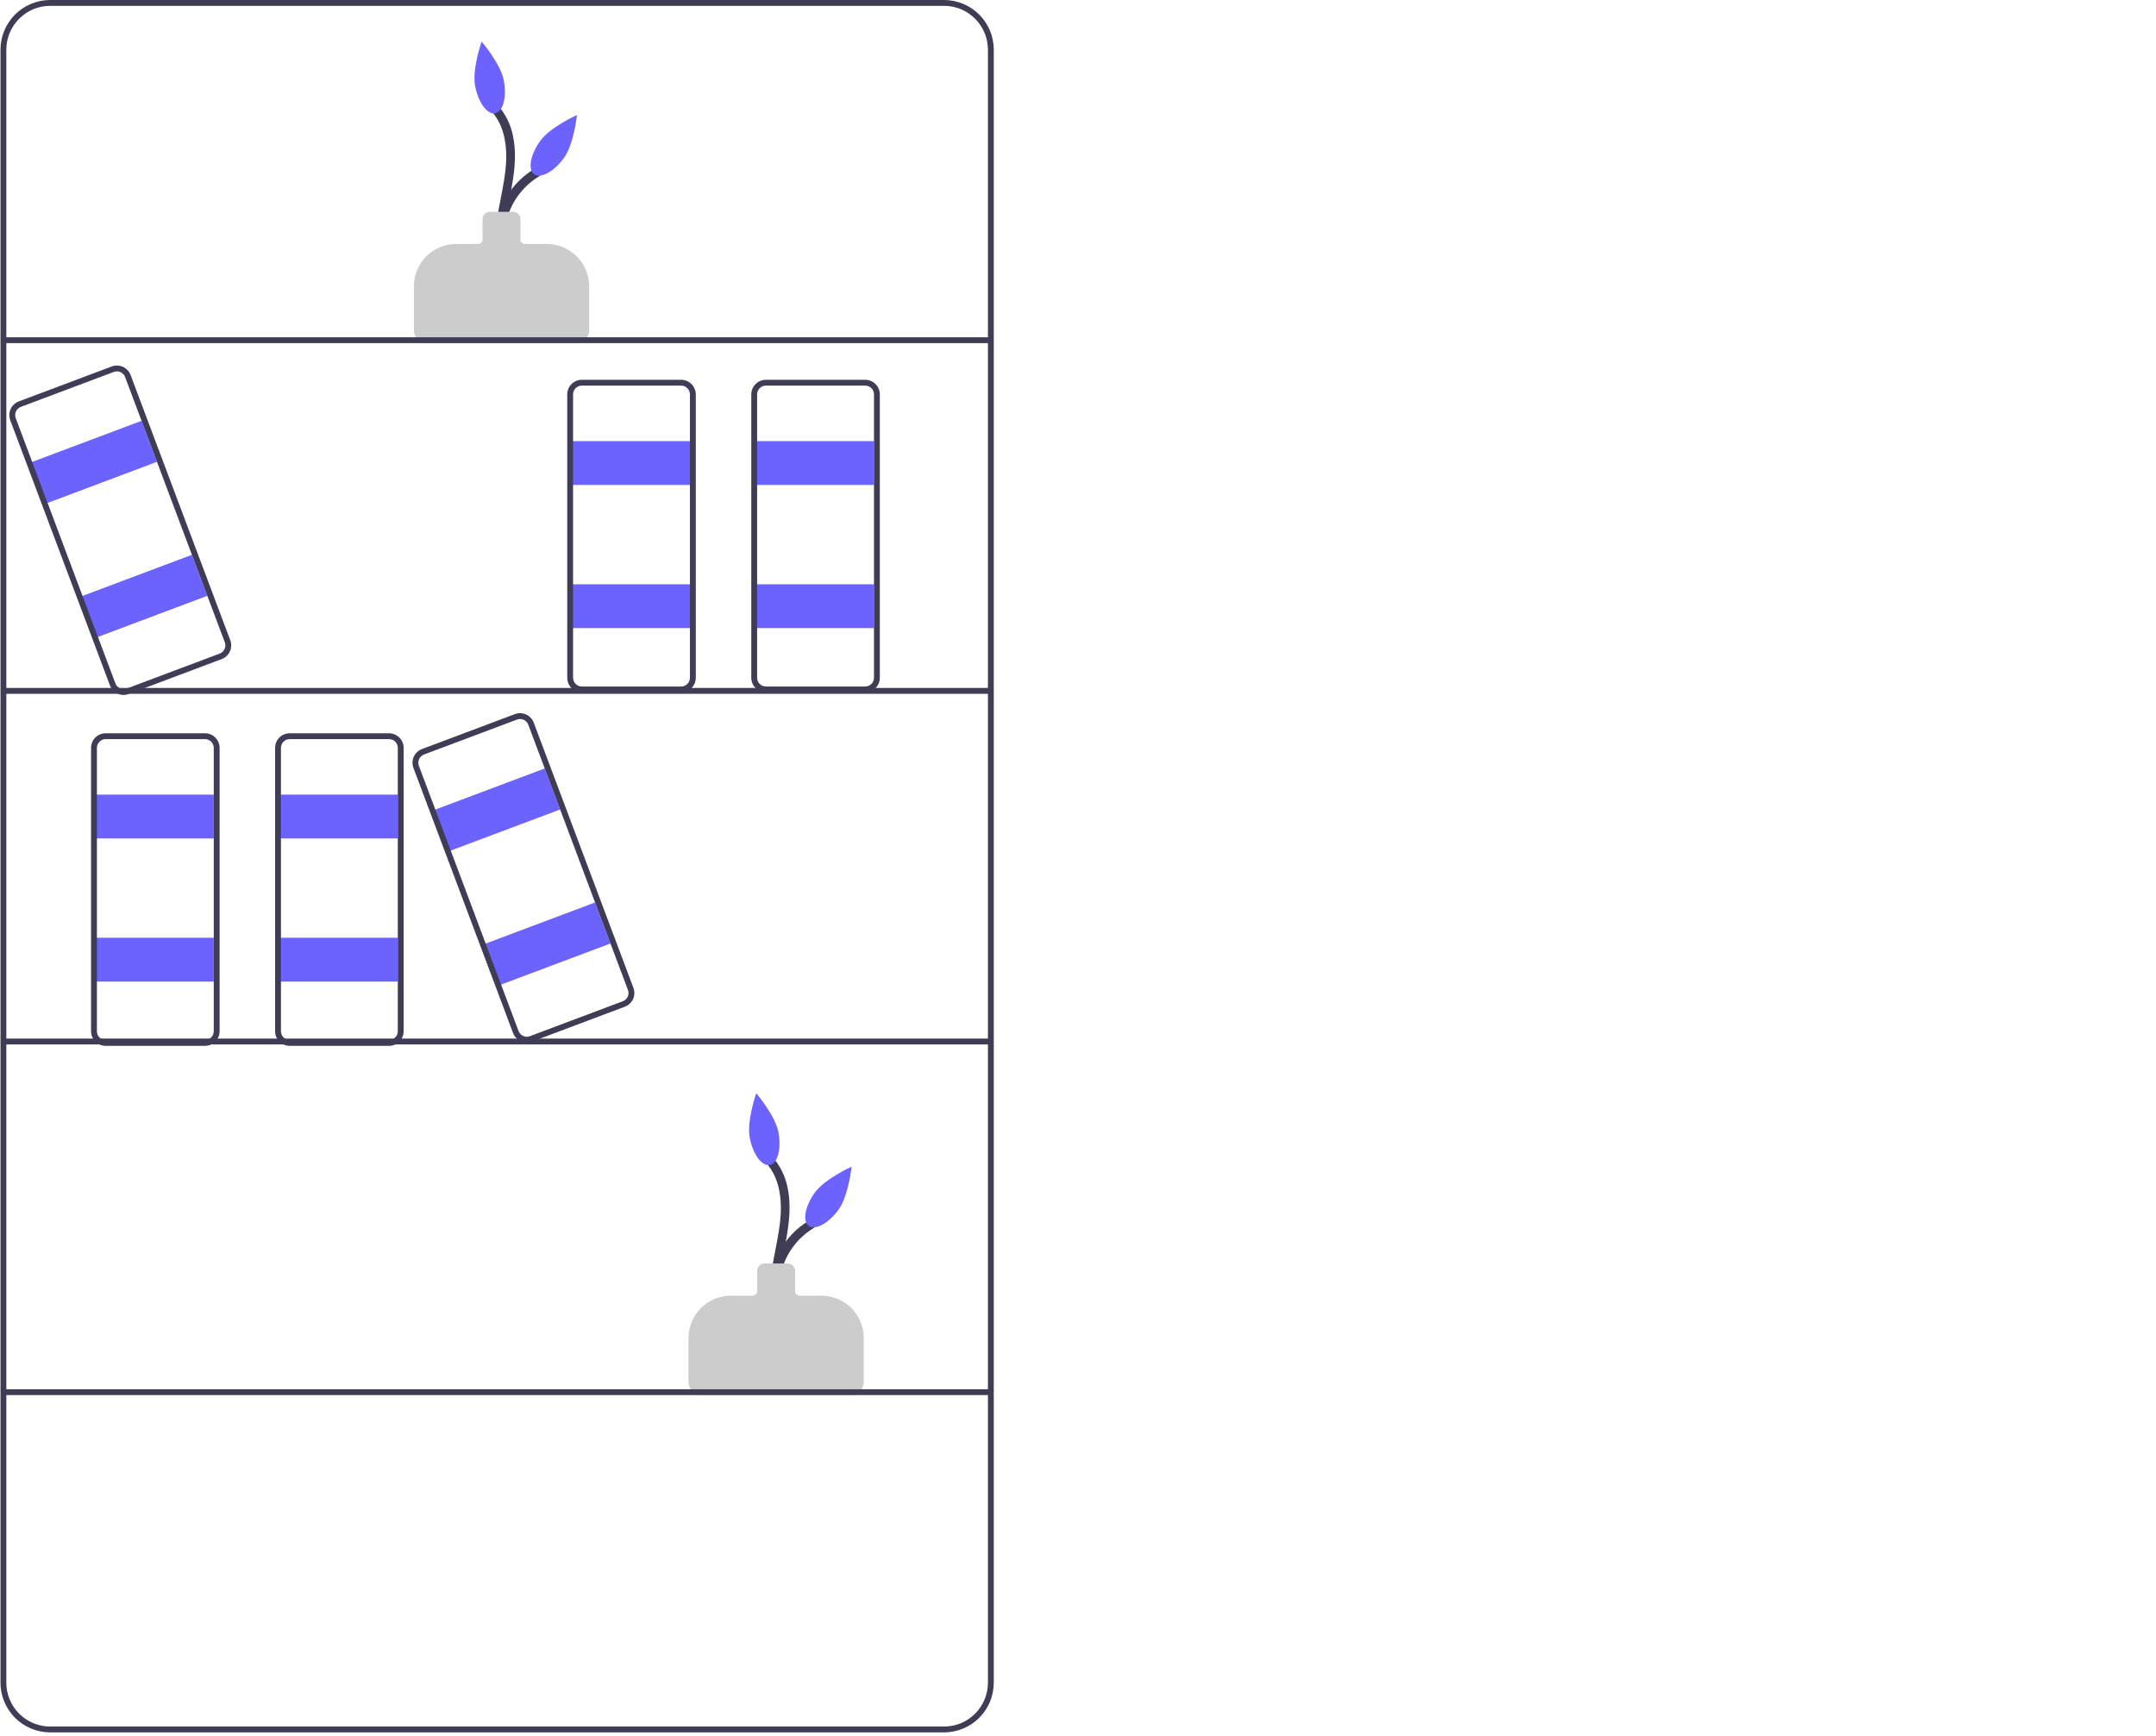
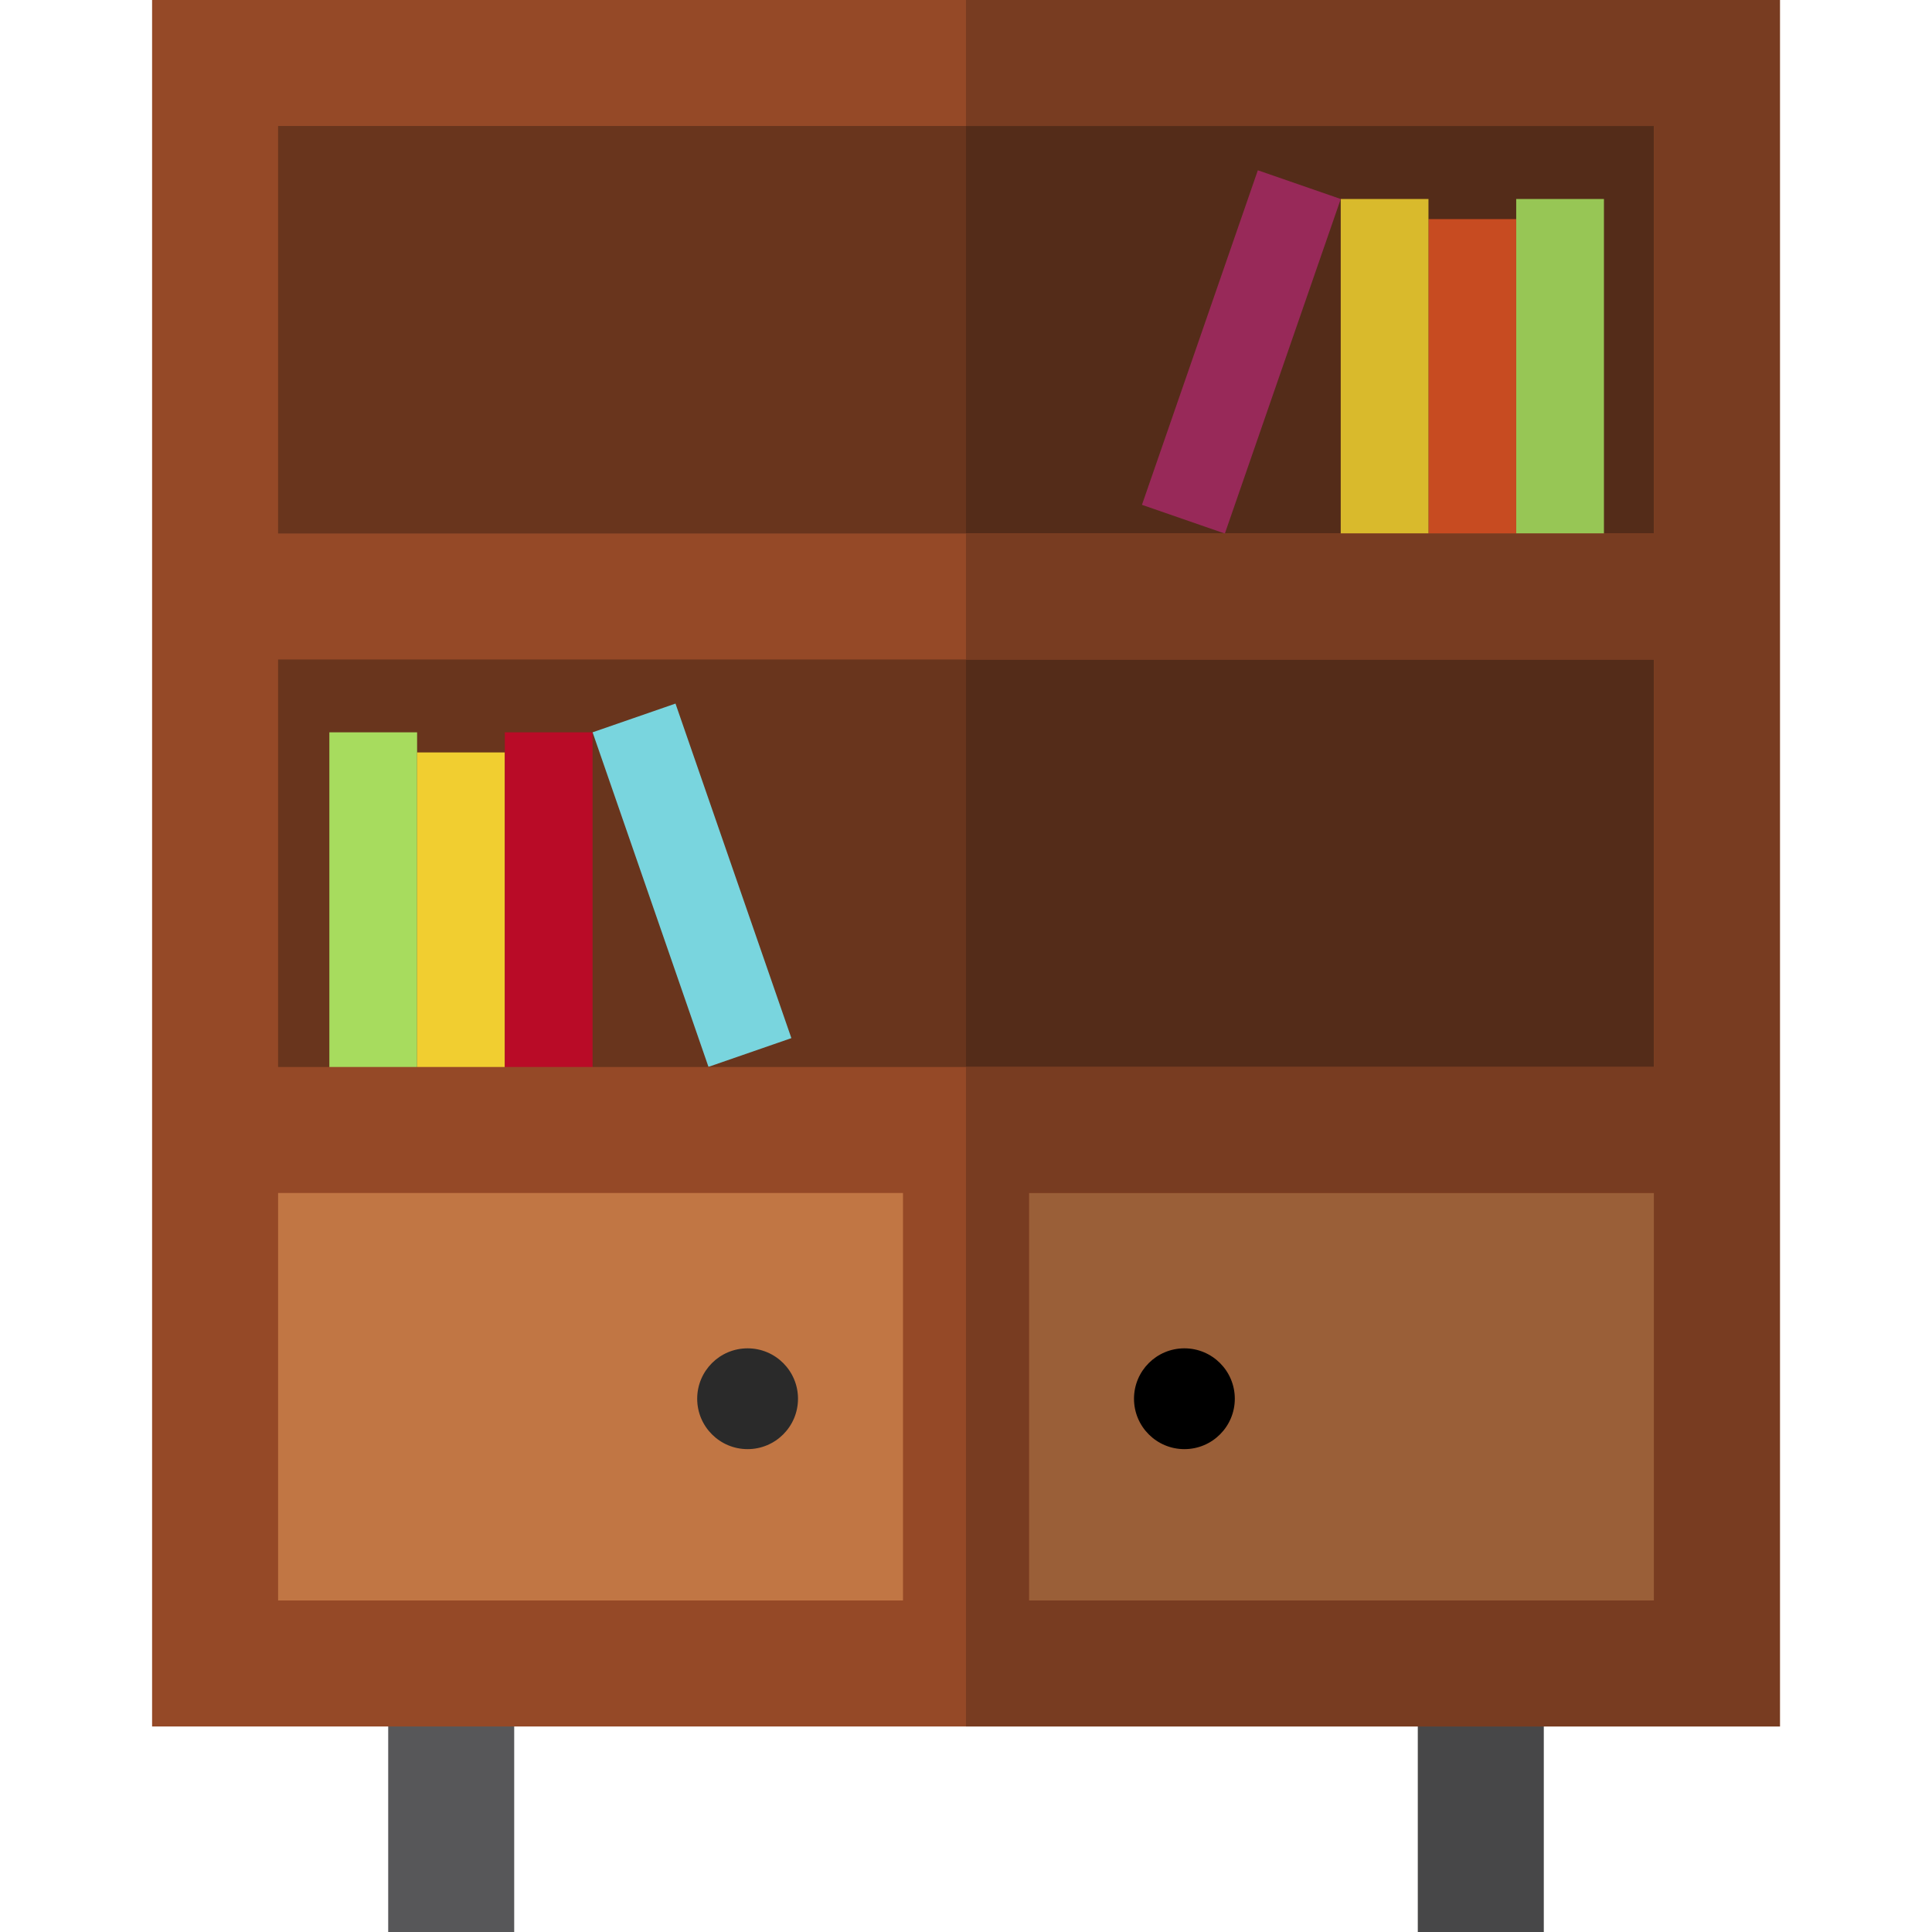
- <svg xmlns="http://www.w3.org/2000/svg" version="1.2" viewBox="0 0 737.331 593.731" width="738" height="594">
-   <style>
- 		.s0 { fill: #3f3d56 } 
- 		.s1 { fill: #cccccc } 
- 		.s2 { fill: #6c63ff } 
- 	</style>
-   <g id="Layer 1">
-     <path class="s0" d="m268.3 450.37c-1.1-2.65-1.73-5.48-1.85-8.36-0.12-2.87 0.28-5.74 1.16-8.48 0.89-2.73 2.25-5.29 4.03-7.55 1.78-2.26 3.95-4.18 6.4-5.68 1.65-1 0.14-3.6-1.51-2.59-2.81 1.68-5.3 3.86-7.33 6.42-2.03 2.57-3.58 5.49-4.57 8.61-0.99 3.12-1.4 6.4-1.21 9.67 0.18 3.27 0.96 6.48 2.3 9.47 0.75 1.77 3.34 0.25 2.58-1.51z" />
-     <path class="s0" d="m269.16 454.4c-4.04-7.16-3.09-15.74-1.64-23.49 1.52-8.08 3.51-16.3 1.79-24.52q-0.29-1.49-0.78-2.93-0.49-1.44-1.17-2.8-0.67-1.36-1.53-2.62-0.85-1.25-1.87-2.38c-1.31-1.43-3.43 0.7-2.12 2.12 5.09 5.52 5.68 13.54 4.85 20.65-0.97 8.4-3.73 16.58-3.39 25.11q0.04 1.62 0.26 3.22 0.23 1.6 0.64 3.16 0.41 1.57 1.01 3.07 0.59 1.5 1.36 2.93c0.21 0.33 0.54 0.56 0.92 0.65 0.37 0.09 0.77 0.04 1.11-0.16 0.33-0.2 0.58-0.52 0.69-0.89 0.1-0.37 0.06-0.77-0.13-1.12z" />
-     <path class="s1" d="m290.87 477.28h-50.98q-0.89 0-1.72-0.34-0.82-0.34-1.46-0.98-0.63-0.63-0.97-1.45-0.34-0.83-0.35-1.72v-14.98c0.01-1.9 0.38-3.79 1.11-5.55 0.73-1.76 1.8-3.36 3.15-4.71 1.35-1.34 2.95-2.41 4.71-3.14 1.76-0.73 3.64-1.11 5.55-1.11h7.47q0.3 0 0.58-0.12 0.27-0.11 0.48-0.32 0.21-0.21 0.33-0.49 0.11-0.27 0.11-0.57v-7q0-0.49 0.19-0.95 0.19-0.46 0.55-0.81 0.35-0.35 0.81-0.54 0.45-0.19 0.95-0.2h8q0.49 0.01 0.95 0.2 0.46 0.19 0.81 0.54 0.35 0.35 0.55 0.81 0.19 0.46 0.19 0.95v7q0 0.3 0.11 0.57 0.12 0.28 0.33 0.49 0.21 0.21 0.48 0.32 0.28 0.12 0.58 0.12h7.47c1.91 0 3.79 0.38 5.55 1.11 1.76 0.73 3.36 1.8 4.71 3.14 1.35 1.35 2.42 2.95 3.15 4.71 0.73 1.76 1.1 3.65 1.11 5.55v14.98q-0.01 0.89-0.35 1.72-0.34 0.82-0.97 1.45-0.64 0.64-1.46 0.98-0.83 0.34-1.72 0.34z" />
-     <path class="s2" d="m266.16 387.36c1.08 5.7-0.25 10.73-2.96 11.24-2.72 0.51-5.79-3.69-6.86-9.39-1.07-5.69 2.23-15.16 2.23-15.16 0 0 6.52 7.62 7.59 13.31z" />
-     <path class="s2" d="m286.75 413.86c-3.4 4.7-7.97 7.19-10.21 5.58-2.23-1.62-1.29-6.74 2.11-11.44 3.4-4.69 12.55-8.81 12.55-8.81 0 0-1.05 9.98-4.45 14.67z" />
-     <path class="s0" d="m174.35 90.53c-1.11-2.65-1.74-5.48-1.86-8.35-0.11-2.88 0.28-5.75 1.17-8.48 0.88-2.74 2.25-5.3 4.03-7.55 1.78-2.26 3.94-4.19 6.4-5.69 1.64-1 0.14-3.59-1.52-2.59-2.81 1.68-5.29 3.86-7.33 6.43-2.03 2.57-3.58 5.48-4.57 8.61-0.98 3.12-1.4 6.39-1.21 9.67 0.19 3.27 0.96 6.47 2.3 9.47 0.75 1.77 3.34 0.24 2.59-1.52z" />
-     <path class="s0" d="m175.2 94.57c-4.04-7.17-3.09-15.74-1.63-23.49 1.52-8.09 3.51-16.3 1.78-24.53q-0.29-1.49-0.78-2.93-0.49-1.44-1.16-2.8-0.68-1.36-1.54-2.61-0.85-1.26-1.87-2.39c-1.31-1.42-3.42 0.7-2.12 2.12 5.09 5.53 5.68 13.54 4.85 20.66-0.97 8.39-3.73 16.57-3.38 25.1q0.03 1.62 0.25 3.22 0.23 1.6 0.64 3.17 0.42 1.56 1.01 3.06 0.6 1.51 1.37 2.93c0.2 0.33 0.53 0.56 0.91 0.66 0.38 0.09 0.78 0.03 1.11-0.17 0.34-0.19 0.58-0.51 0.69-0.89 0.1-0.37 0.06-0.77-0.13-1.11z" />
-     <path class="s1" d="m196.91 117.45h-50.98q-0.89-0.01-1.72-0.35-0.82-0.34-1.46-0.97-0.63-0.64-0.97-1.46-0.34-0.83-0.34-1.72v-14.97c0-1.91 0.37-3.8 1.11-5.56 0.73-1.76 1.79-3.36 3.14-4.7 1.35-1.35 2.95-2.42 4.71-3.15 1.76-0.73 3.64-1.11 5.55-1.11h7.48q0.29 0 0.57-0.11 0.27-0.12 0.49-0.33 0.21-0.21 0.32-0.48 0.11-0.28 0.12-0.58v-6.99q0-0.5 0.19-0.96 0.19-0.46 0.54-0.81 0.35-0.35 0.81-0.54 0.46-0.19 0.95-0.19h8q0.5 0 0.96 0.19 0.45 0.19 0.81 0.54 0.35 0.35 0.54 0.81 0.19 0.46 0.19 0.96v6.99q0 0.3 0.11 0.58 0.12 0.27 0.33 0.48 0.21 0.21 0.49 0.33 0.27 0.11 0.57 0.11h7.48c1.9 0 3.79 0.38 5.55 1.11 1.76 0.73 3.36 1.8 4.7 3.15 1.35 1.34 2.42 2.94 3.15 4.7 0.73 1.76 1.11 3.65 1.11 5.56v14.97q0 0.89-0.35 1.72-0.34 0.82-0.97 1.46-0.63 0.63-1.46 0.97-0.83 0.34-1.72 0.35z" />
-     <path class="s2" d="m172.21 27.53c1.07 5.69-0.26 10.73-2.97 11.24-2.71 0.51-5.78-3.7-6.86-9.39-1.07-5.7 2.23-15.17 2.23-15.17 0 0 6.52 7.62 7.6 13.32z" />
-     <path class="s2" d="m192.79 54.03c-3.4 4.69-7.97 7.19-10.2 5.57-2.24-1.62-1.3-6.74 2.1-11.43 3.4-4.7 12.55-8.81 12.55-8.81 0 0-1.05 9.97-4.45 14.67z" />
-     <path class="s2" d="m31.99 271.88h40.98v14.99h-40.98z" />
-     <path class="s2" d="m31.99 320.85h40.98v15h-40.98z" />
-     <path class="s0" d="m322.85 592.73h-305.86c-2.23 0-4.44-0.44-6.5-1.3-2.06-0.85-3.93-2.1-5.51-3.68-1.57-1.58-2.83-3.45-3.68-5.51-0.86-2.06-1.3-4.27-1.3-6.5v-558.75c0-2.23 0.44-4.44 1.3-6.5 0.85-2.06 2.11-3.93 3.68-5.51 1.58-1.57 3.45-2.83 5.51-3.68 2.06-0.86 4.27-1.3 6.5-1.3h305.86c2.23 0 4.44 0.44 6.5 1.3 2.06 0.85 3.94 2.11 5.51 3.68 1.58 1.58 2.83 3.45 3.69 5.51 0.85 2.06 1.29 4.27 1.3 6.5v558.75c-0.01 2.23-0.45 4.44-1.3 6.5-0.86 2.06-2.11 3.93-3.69 5.51-1.57 1.58-3.45 2.83-5.51 3.68-2.06 0.86-4.27 1.3-6.5 1.3zm-305.86-590.73c-1.97 0-3.91 0.39-5.73 1.14-1.82 0.76-3.47 1.86-4.86 3.26-1.4 1.39-2.5 3.04-3.26 4.86-0.75 1.82-1.14 3.76-1.14 5.73v558.75c0 1.97 0.39 3.92 1.14 5.73 0.76 1.82 1.86 3.47 3.26 4.87 1.39 1.39 3.04 2.49 4.86 3.25 1.82 0.75 3.76 1.14 5.73 1.14h305.86c1.97 0 3.92-0.39 5.74-1.14 1.82-0.76 3.47-1.86 4.86-3.25 1.39-1.4 2.5-3.05 3.25-4.87 0.76-1.81 1.14-3.76 1.15-5.73v-558.75c-0.01-1.97-0.39-3.91-1.15-5.73-0.75-1.82-1.86-3.47-3.25-4.86-1.39-1.4-3.04-2.5-4.86-3.26-1.82-0.75-3.77-1.14-5.74-1.14z" />
-     <path class="s0" d="m1 115.4h337.85v2h-337.85z" />
-     <path class="s0" d="m1 235.38h337.85v2h-337.85z" />
-     <path class="s0" d="m1 355.35h337.85v2h-337.85z" />
-     <path class="s0" d="m1 475.33h337.85v2h-337.85z" />
-     <path class="s0" d="m69.97 357.84h-33.99q-0.99-0.01-1.91-0.38-0.91-0.39-1.62-1.09-0.7-0.7-1.08-1.62-0.38-0.92-0.38-1.91v-96.96q0-0.99 0.38-1.91 0.38-0.91 1.08-1.62 0.71-0.7 1.62-1.08 0.92-0.38 1.91-0.38h33.99q0.99 0 1.91 0.38 0.92 0.38 1.62 1.08 0.7 0.71 1.08 1.62 0.38 0.92 0.39 1.91v96.96q-0.01 0.99-0.39 1.91-0.38 0.92-1.08 1.62-0.7 0.7-1.62 1.09-0.92 0.37-1.91 0.38zm-33.99-104.95q-0.59 0-1.14 0.22-0.55 0.23-0.98 0.65-0.42 0.43-0.65 0.98-0.22 0.55-0.22 1.14v96.96q0 0.6 0.22 1.15 0.23 0.55 0.65 0.97 0.43 0.42 0.98 0.65 0.55 0.23 1.14 0.23h33.99q0.59 0 1.15-0.23 0.55-0.23 0.97-0.65 0.42-0.42 0.65-0.97 0.23-0.55 0.23-1.15v-96.96q0-0.59-0.23-1.14-0.23-0.55-0.65-0.98-0.42-0.42-0.97-0.65-0.56-0.22-1.15-0.22z" />
-     <path class="s2" d="m94.96 271.88h40.98v14.99h-40.98z" />
-     <path class="s2" d="m94.96 320.85h40.98v15h-40.98z" />
-     <path class="s0" d="m132.94 357.84h-33.98q-1-0.01-1.92-0.38-0.91-0.39-1.62-1.09-0.7-0.7-1.08-1.62-0.38-0.92-0.38-1.91v-96.96q0-0.99 0.38-1.91 0.38-0.91 1.08-1.62 0.71-0.7 1.62-1.08 0.92-0.38 1.92-0.38h33.98q0.99 0 1.91 0.38 0.92 0.38 1.62 1.08 0.7 0.71 1.09 1.62 0.37 0.92 0.38 1.91v96.96q-0.01 0.99-0.38 1.91-0.39 0.92-1.09 1.62-0.7 0.7-1.62 1.09-0.92 0.37-1.91 0.38zm-33.98-104.95q-0.6 0-1.15 0.22-0.55 0.23-0.97 0.65-0.42 0.43-0.65 0.98-0.23 0.55-0.23 1.14v96.96q0 0.6 0.23 1.15 0.23 0.55 0.65 0.97 0.42 0.42 0.97 0.65 0.55 0.23 1.15 0.23h33.98q0.6 0 1.15-0.23 0.55-0.23 0.97-0.65 0.42-0.42 0.65-0.97 0.23-0.55 0.23-1.15v-96.96q0-0.59-0.23-1.14-0.23-0.55-0.65-0.98-0.42-0.42-0.97-0.65-0.55-0.22-1.15-0.22z" />
-     <path class="s2" d="m194.91 150.93h40.98v14.99h-40.98z" />
-     <path class="s2" d="m194.91 199.91h40.98v14.99h-40.98z" />
-     <path class="s0" d="m232.89 236.89h-33.98q-0.99 0-1.91-0.38-0.92-0.38-1.62-1.08-0.7-0.71-1.09-1.62-0.37-0.92-0.38-1.92v-96.95q0.01-0.99 0.38-1.91 0.39-0.92 1.09-1.62 0.7-0.7 1.62-1.09 0.92-0.38 1.91-0.38h33.98q1 0 1.92 0.38 0.91 0.39 1.62 1.09 0.7 0.7 1.08 1.62 0.38 0.92 0.38 1.91v96.95q0 1-0.38 1.92-0.38 0.91-1.08 1.62-0.71 0.7-1.62 1.08-0.92 0.38-1.92 0.38zm-33.98-104.95q-0.6 0-1.15 0.23-0.55 0.23-0.97 0.65-0.42 0.42-0.65 0.97-0.23 0.55-0.23 1.15v96.95q0 0.6 0.23 1.15 0.23 0.55 0.65 0.97 0.42 0.42 0.97 0.65 0.55 0.23 1.15 0.23h33.98q0.6 0 1.15-0.23 0.55-0.23 0.97-0.65 0.42-0.42 0.65-0.97 0.23-0.55 0.23-1.15v-96.95q0-0.6-0.23-1.15-0.23-0.55-0.65-0.97-0.42-0.42-0.97-0.65-0.55-0.23-1.15-0.23z" />
-     <path class="s2" d="m257.88 150.93h40.98v14.99h-40.98z" />
-     <path class="s2" d="m257.88 199.91h40.98v14.99h-40.98z" />
-     <path class="s0" d="m295.87 236.89h-33.99q-0.99 0-1.91-0.38-0.92-0.38-1.62-1.08-0.7-0.71-1.08-1.62-0.38-0.92-0.39-1.92v-96.95q0.01-0.99 0.39-1.91 0.38-0.92 1.08-1.62 0.7-0.7 1.62-1.09 0.92-0.38 1.91-0.38h33.99q0.99 0 1.91 0.38 0.91 0.39 1.62 1.09 0.7 0.7 1.08 1.62 0.38 0.92 0.38 1.91v96.95q0 1-0.38 1.92-0.38 0.91-1.08 1.62-0.71 0.7-1.62 1.08-0.92 0.38-1.91 0.38zm-33.99-104.95q-0.59 0-1.15 0.23-0.55 0.23-0.97 0.65-0.42 0.42-0.65 0.97-0.23 0.55-0.23 1.15v96.95q0 0.6 0.23 1.15 0.23 0.55 0.65 0.97 0.42 0.42 0.97 0.65 0.56 0.23 1.15 0.23h33.99q0.59 0 1.14-0.23 0.55-0.23 0.98-0.65 0.42-0.42 0.65-0.97 0.22-0.55 0.22-1.15v-96.95q0-0.6-0.22-1.15-0.23-0.55-0.65-0.97-0.43-0.42-0.98-0.65-0.55-0.23-1.14-0.23z" />
-     <path class="s2" d="m147.84 277.34l38.37-14.42 5.27 14.04-38.36 14.41z" />
-     <path class="s2" d="m165.07 323.19l38.36-14.42 5.28 14.04-38.36 14.41z" />
-     <path class="s0" d="m180.06 356.72q-0.76 0-1.49-0.23-0.72-0.23-1.35-0.66-0.63-0.44-1.1-1.04-0.46-0.6-0.73-1.31l-34.11-90.76q-0.34-0.93-0.31-1.92 0.03-1 0.44-1.9 0.41-0.91 1.14-1.59 0.72-0.67 1.65-1.03l31.81-11.95q0.94-0.35 1.93-0.32 0.99 0.04 1.9 0.45 0.9 0.41 1.58 1.13 0.68 0.73 1.03 1.66l34.11 90.76q0.34 0.93 0.31 1.92-0.03 1-0.44 1.9-0.42 0.9-1.14 1.58-0.73 0.68-1.65 1.03l-31.82 11.96q-0.21 0.08-0.42 0.14-0.22 0.06-0.44 0.1-0.22 0.04-0.45 0.06-0.22 0.02-0.45 0.02zm-2.29-110.71q-0.13 0-0.26 0.01-0.14 0.01-0.27 0.04-0.14 0.02-0.27 0.06-0.13 0.03-0.25 0.08l-31.81 11.95q-0.56 0.22-1 0.62-0.43 0.41-0.68 0.95-0.24 0.55-0.27 1.14-0.01 0.6 0.19 1.16l34.11 90.76q0.21 0.55 0.62 0.99 0.4 0.43 0.95 0.68 0.54 0.25 1.14 0.27 0.59 0.02 1.15-0.19l31.81-11.96q0.56-0.21 1-0.61 0.43-0.41 0.68-0.96 0.24-0.54 0.26-1.13 0.02-0.6-0.19-1.16l-34.1-90.76q-0.16-0.43-0.44-0.79-0.28-0.36-0.66-0.62-0.38-0.26-0.81-0.4-0.44-0.13-0.9-0.13z" />
-     <path class="s2" d="m9.91 158.39l38.36-14.41 5.27 14.03-38.36 14.42z" />
-     <path class="s2" d="m27.13 204.24l38.37-14.42 5.27 14.04-38.36 14.41z" />
-     <path class="s0" d="m42.12 237.78q-0.76-0.01-1.48-0.23-0.73-0.23-1.36-0.67-0.62-0.43-1.09-1.03-0.47-0.6-0.74-1.32l-34.11-90.76q-0.34-0.93-0.31-1.92 0.04-0.99 0.44-1.9 0.42-0.9 1.14-1.58 0.73-0.68 1.65-1.03l31.82-11.96q0.93-0.35 1.92-0.31 0.99 0.03 1.9 0.44 0.9 0.41 1.59 1.14 0.67 0.72 1.02 1.65l34.11 90.76q0.35 0.93 0.31 1.93-0.03 0.99-0.44 1.89-0.41 0.91-1.14 1.59-0.72 0.68-1.65 1.03l-31.81 11.95q-0.22 0.08-0.43 0.14-0.22 0.06-0.44 0.1-0.22 0.04-0.45 0.06-0.22 0.02-0.45 0.03zm-2.28-110.72q-0.14 0-0.27 0.01-0.14 0.02-0.27 0.04-0.13 0.02-0.26 0.06-0.13 0.04-0.26 0.08l-31.81 11.96q-0.56 0.21-1 0.62-0.43 0.4-0.68 0.95-0.24 0.54-0.26 1.14-0.02 0.59 0.19 1.15l34.1 90.76q0.21 0.56 0.62 0.99 0.41 0.44 0.95 0.69 0.54 0.24 1.14 0.26 0.59 0.02 1.15-0.19l31.81-11.95q0.56-0.21 1-0.62 0.43-0.41 0.68-0.95 0.24-0.54 0.27-1.14 0.02-0.6-0.19-1.15l-34.11-90.76q-0.16-0.43-0.44-0.79-0.28-0.36-0.66-0.62-0.37-0.26-0.81-0.4-0.44-0.14-0.89-0.14z" />
+ <svg xmlns="http://www.w3.org/2000/svg" version="1.1" id="Layer_1" viewBox="0 0 511.997 511.997" xml:space="preserve">
+   <rect x="102.877" y="440.832" style="fill:#575759;" width="33.391" height="71.165" />
+   <rect x="375.728" y="440.832" style="fill:#474748;" width="33.391" height="71.165" />
+   <rect x="57.008" y="16.696" style="fill:#69351D;" width="397.991" height="283.826" />
+   <rect x="57.008" y="298.919" style="fill:#C17644;" width="397.991" height="141.913" />
+   <rect x="255.998" y="16.696" style="fill:#542C19;" width="198.99" height="283.826" />
+   <rect x="87.283" y="194.07" style="fill:#A7DC5E;" width="23.253" height="93.83" />
+   <rect x="110.535" y="199.402" style="fill:#F1CE30;" width="23.253" height="88.498" />
+   <rect x="133.786" y="194.07" style="fill:#B90B27;" width="23.253" height="93.83" />
+   <rect x="171.75" y="187.673" transform="matrix(-0.9449 0.3273 -0.3273 -0.9449 433.4335 396.2331)" style="fill:#79D5DE;" width="23.252" height="93.828" />
+   <rect x="401.807" y="52.736" style="fill:#97C655;" width="23.253" height="93.83" />
+   <rect x="378.556" y="58.067" style="fill:#C74B21;" width="23.253" height="88.498" />
+   <rect x="355.304" y="52.736" style="fill:#D9BA2C;" width="23.253" height="93.83" />
+   <rect x="317.348" y="46.351" transform="matrix(0.9449 0.3273 -0.3273 0.9449 48.6465 -102.538)" style="fill:#982959;" width="23.252" height="93.828" />
+   <rect x="255.998" y="298.919" style="fill:#9A5F38;" width="198.99" height="141.913" />
+   <g>
+     <path style="fill:#954927;" d="M40.306,0v457.531h431.383V0H40.306z M438.299,33.391V141.38H73.697V33.391H438.299z    M438.299,174.771V282.76H73.697V174.771H438.299z M73.697,424.14V316.151h364.601V424.14H73.697z" />
+     <rect x="239.303" y="302.336" style="fill:#954927;" width="33.391" height="134.4" />
  </g>
+   <g>
+     <rect x="255.998" y="302.336" style="fill:#783C21;" width="16.696" height="134.4" />
+     <polygon style="fill:#783C21;" points="471.691,0 255.998,0 255.998,33.391 438.299,33.391 438.299,141.38 255.998,141.38    255.998,174.771 438.299,174.771 438.299,282.76 255.998,282.76 255.998,316.151 438.299,316.151 438.299,424.14 255.998,424.14    255.998,457.531 471.691,457.531  " />
+   </g>
+   <circle style="fill:#2A2A2A;" cx="198.12" cy="370.677" r="13.357" />
+   <circle cx="313.877" cy="370.677" r="13.357" />
</svg>
